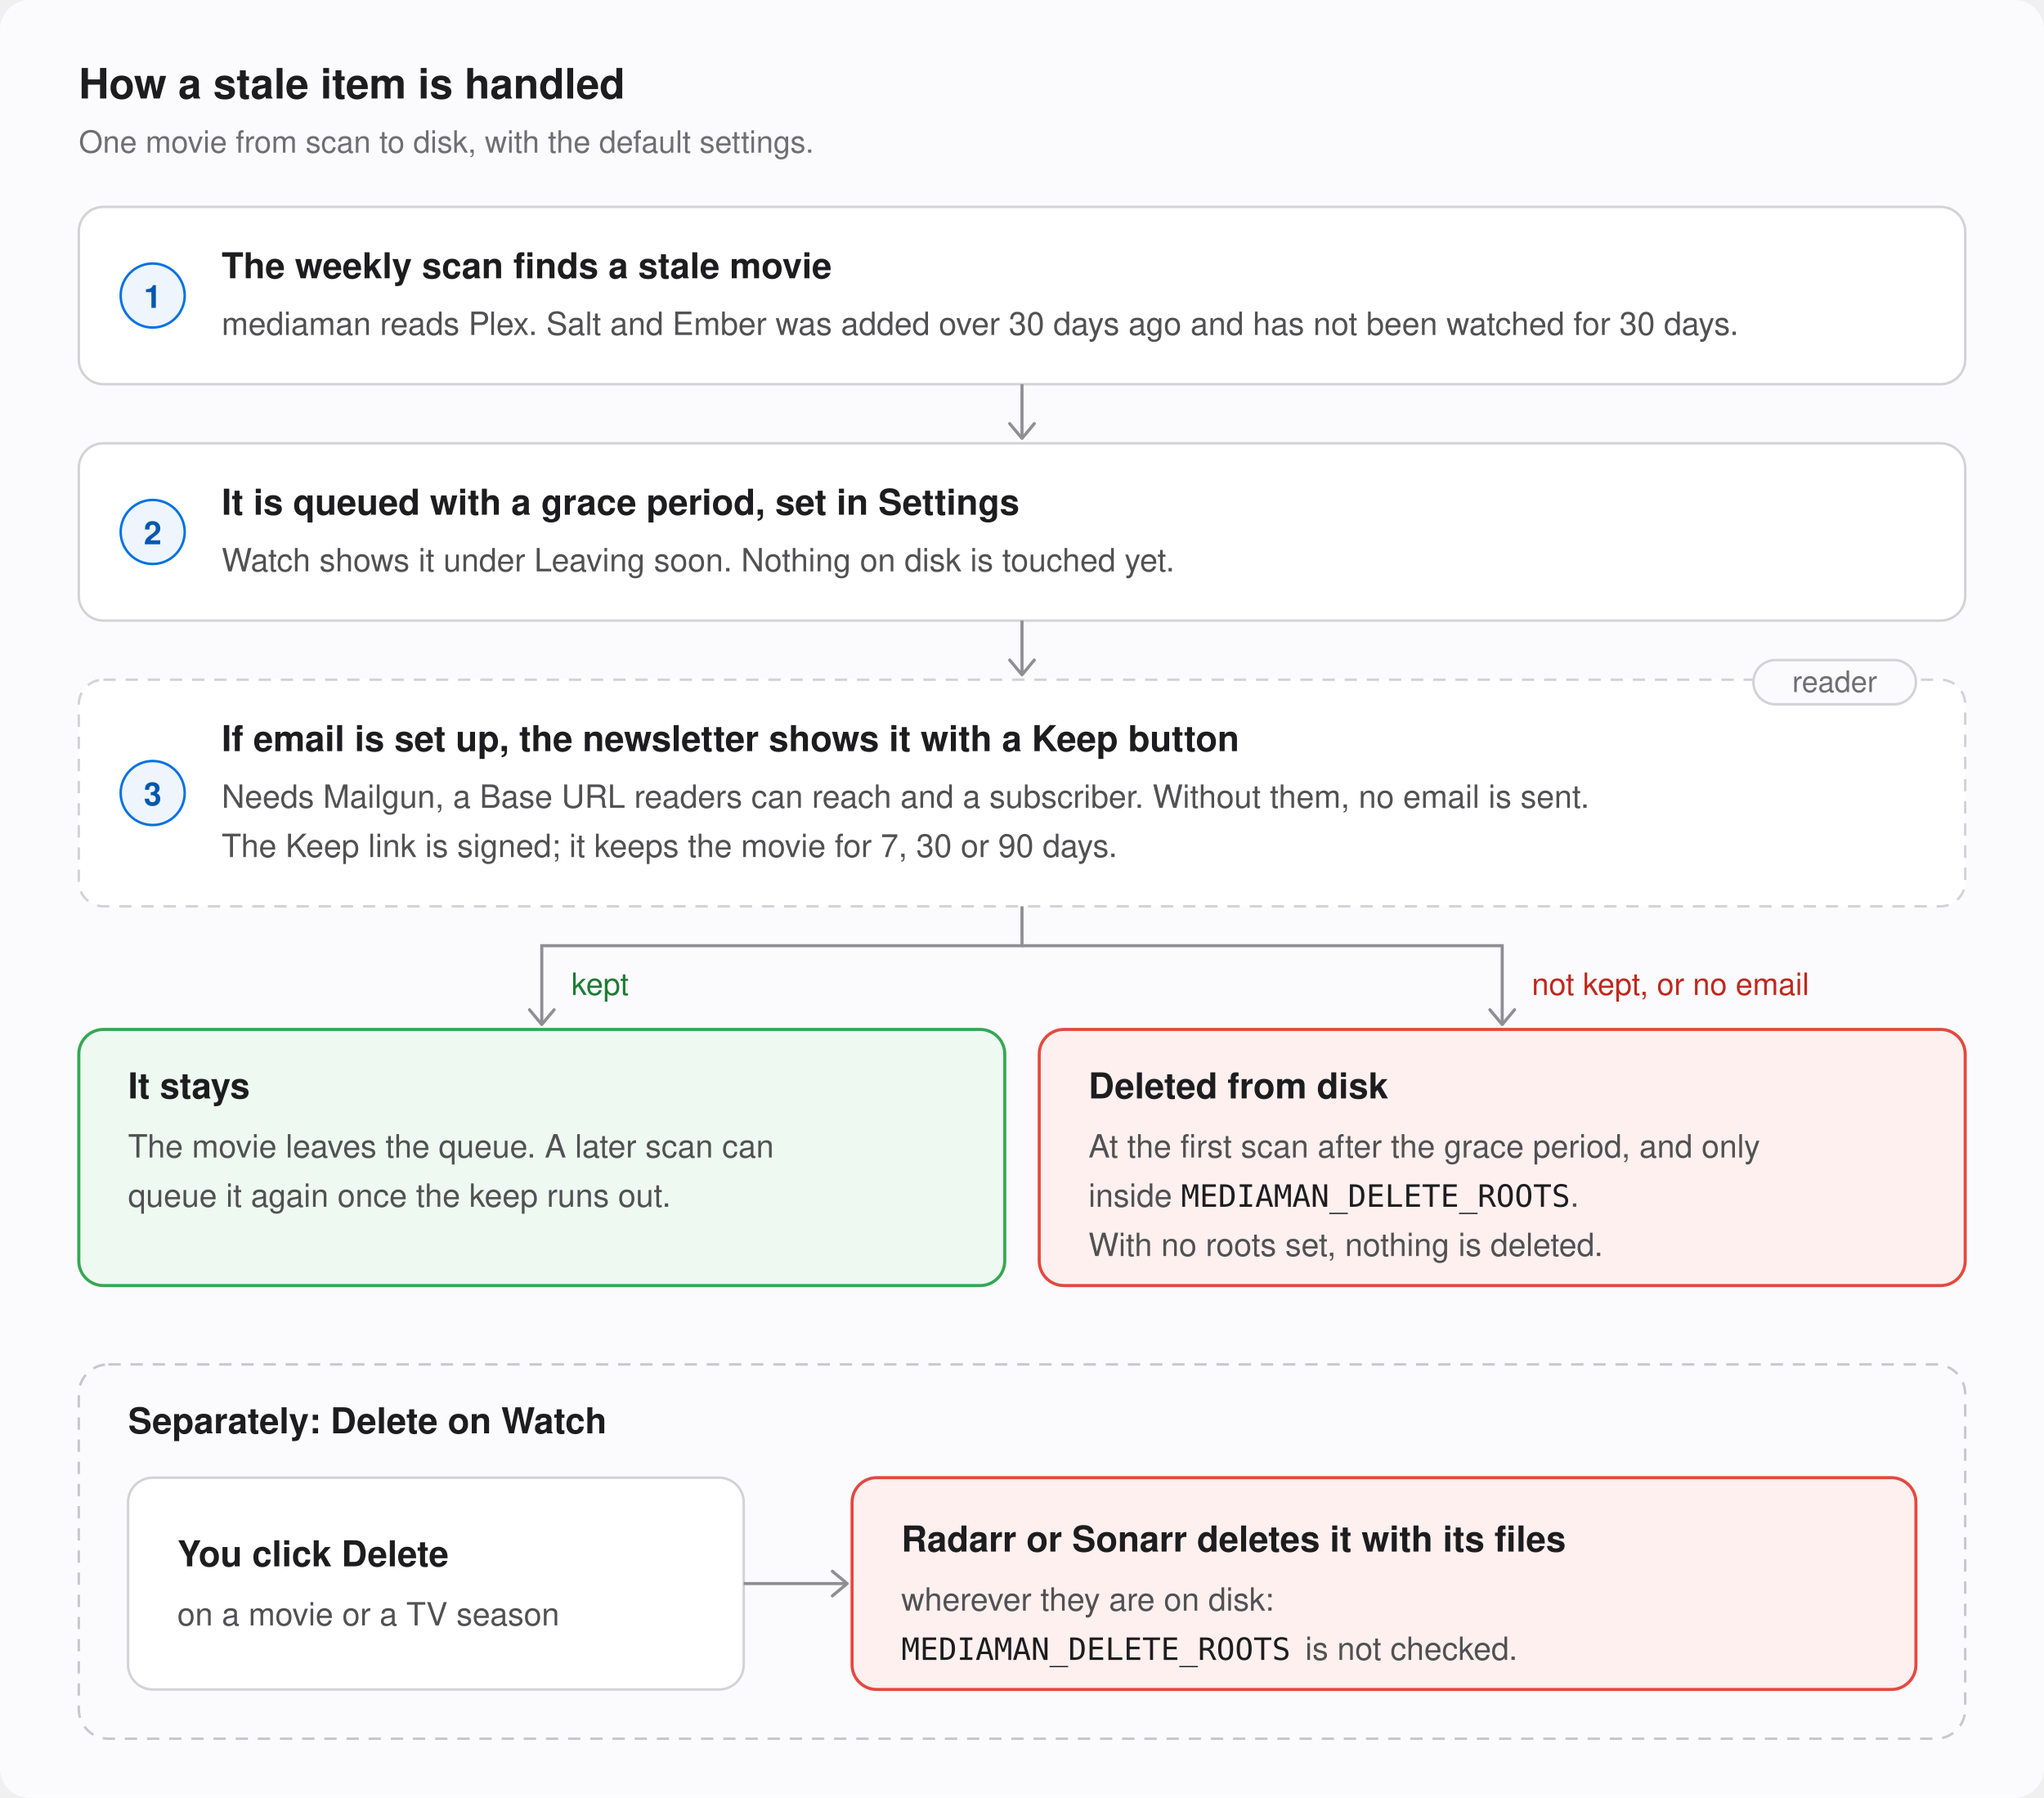
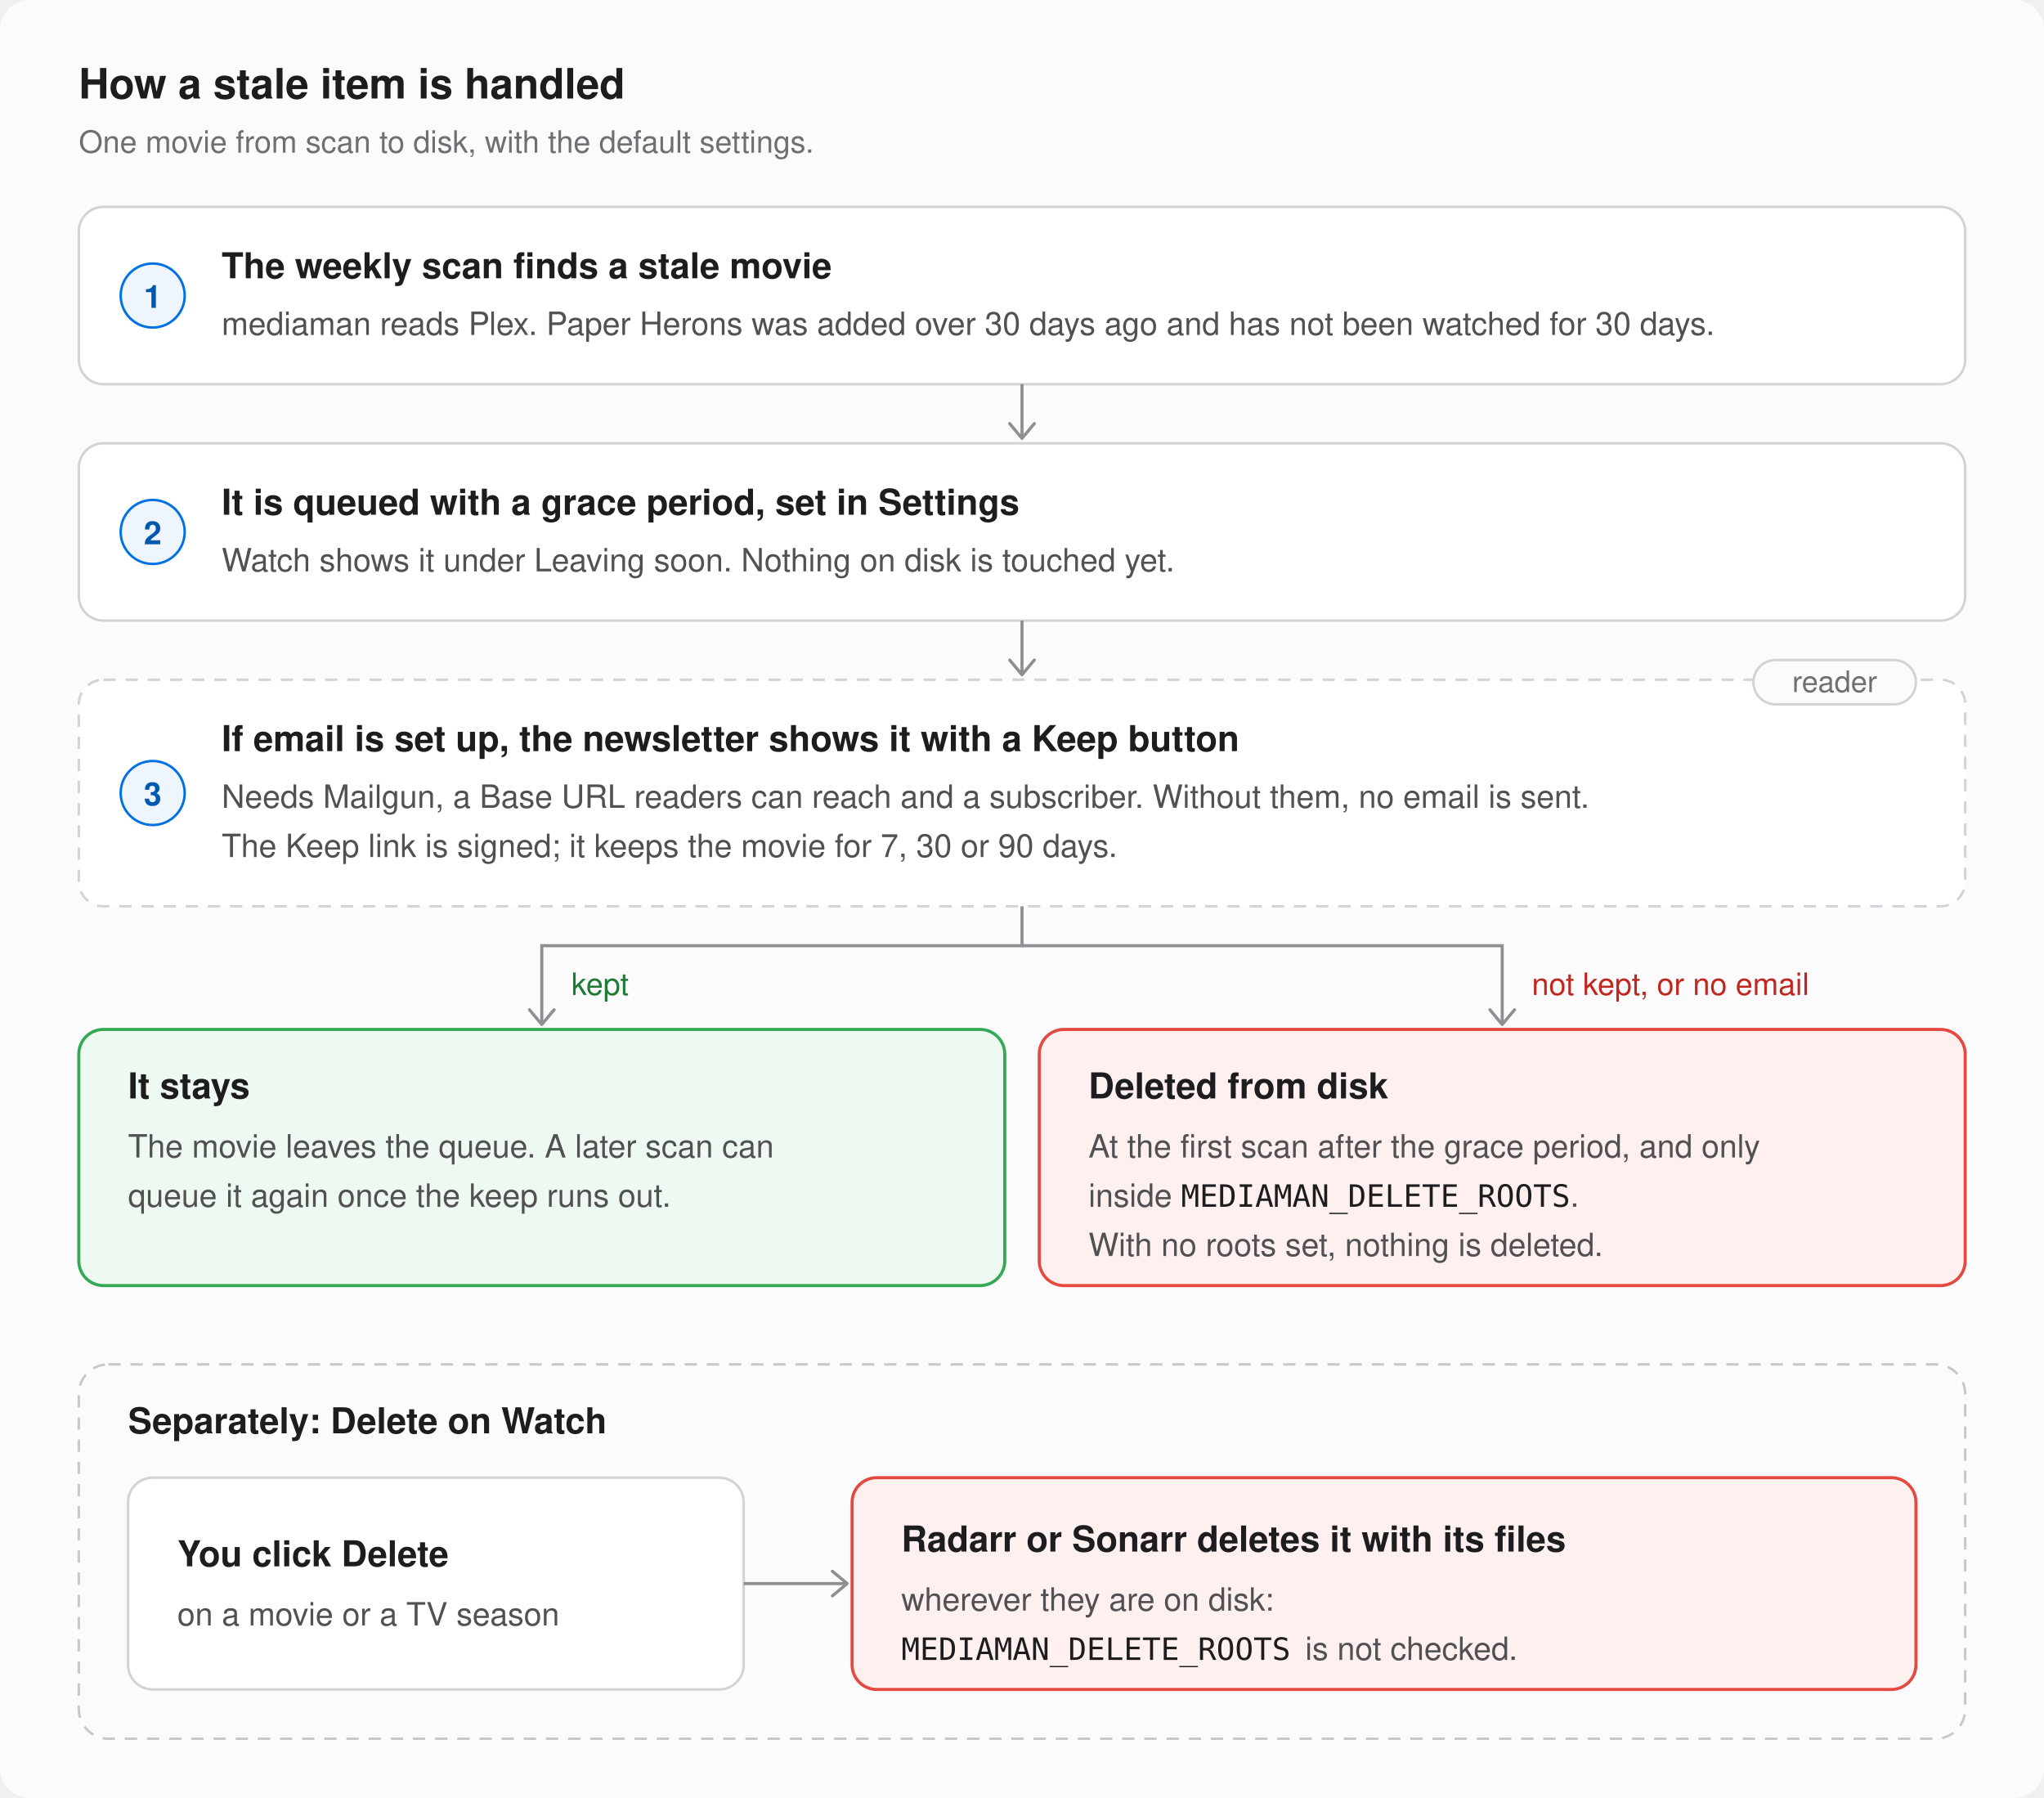
<svg xmlns="http://www.w3.org/2000/svg" width="830" height="730" viewBox="0 0 830 730" role="img" aria-labelledby="t d">
  <style>
  .bg { fill: #fbfbfd; }
  .card { fill: #ffffff; stroke: #d2d2d7; stroke-width: 1; }
  .keep { fill: #eef9f1; stroke: #34a853; stroke-width: 1.25; }
  .del { fill: #fdf0ef; stroke: #e5483e; stroke-width: 1.25; }
  .opt { stroke-dasharray: 5 4; }
  .panel { fill: none; stroke: #c7c7cc; stroke-width: 1; stroke-dasharray: 5 4; }
  .num { fill: #eef5fd; stroke: #0071e3; stroke-width: 1; }
  .numt { font: 600 13px -apple-system, BlinkMacSystemFont, "Segoe UI", Helvetica, Arial, sans-serif; fill: #0058b0; }
  .tag { fill: #fbfbfd; stroke: #d2d2d7; stroke-width: 1; }
  .tagt { font: 500 12px -apple-system, BlinkMacSystemFont, "Segoe UI", Helvetica, Arial, sans-serif; fill: #6e6e73; }
  .line { fill: none; stroke: #8e8e93; stroke-width: 1.25; }
  .head { fill: none; stroke: #8e8e93; stroke-width: 1.25; stroke-linecap: round; stroke-linejoin: round; }
  .h { font: 600 17px -apple-system, BlinkMacSystemFont, "Segoe UI", Helvetica, Arial, sans-serif; fill: #1d1d1f; }
  .n { font: 600 14.5px -apple-system, BlinkMacSystemFont, "Segoe UI", Helvetica, Arial, sans-serif; fill: #1d1d1f; }
  .s { font: 400 13px -apple-system, BlinkMacSystemFont, "Segoe UI", Helvetica, Arial, sans-serif; fill: #515154; }
  .lab { font: 500 12.5px -apple-system, BlinkMacSystemFont, "Segoe UI", Helvetica, Arial, sans-serif; fill: #6e6e73; }
  .kt { fill: #1e7b34; }
  .dt { fill: #c0281f; }
  .m { font: 500 12.5px ui-monospace, SFMono-Regular, Menlo, Consolas, monospace; fill: #1d1d1f; }
  @media (prefers-color-scheme: dark) {
    .bg, .tag { fill: #0d1117; }
    .card { fill: #1d1d1f; stroke: #3a3a3f; }
    .tag { stroke: #3a3a3f; }
    .keep { fill: #10291a; stroke: #30d158; }
    .del { fill: #331614; stroke: #ff6961; }
    .opt { stroke-dasharray: 5 4; }
  .panel { stroke: #48484d; }
    .num { fill: #10243b; stroke: #2997ff; }
    .numt { fill: #6cb6ff; }
    .tagt, .lab { fill: #a1a1a6; }
    .line, .head { stroke: #8e8e93; }
    .h, .n, .m { fill: #f5f5f7; }
    .s { fill: #c7c7cc; }
    .kt { fill: #4ade80; }
    .dt { fill: #ff8a80; }
  }
</style>
  <rect class="bg" width="830" height="730" rx="12" />
  <text class="h" x="32" y="40">How a stale item is handled</text>
  <text class="lab" x="32" y="62">One movie from scan to disk, with the default settings.</text>
  <rect class="card" x="32" y="84" width="766" height="72" rx="10" />
  <circle class="num" cx="62" cy="120" r="13" />
  <text class="numt" x="62" y="125" text-anchor="middle">1</text>
  <text class="n" x="90" y="113">The weekly scan finds a stale movie</text>
-   <text class="s" x="90" y="136">mediaman reads Plex. Salt and Ember was added over 30 days ago and has not been watched for 30 days.</text>
+   <text class="s" x="90" y="136">mediaman reads Plex. Paper Herons was added over 30 days ago and has not been watched for 30 days.</text>
  <path class="line" d="M415 156 V178" />
  <path class="head" d="M410 172 L415 178 L420 172" />
  <rect class="card" x="32" y="180" width="766" height="72" rx="10" />
  <circle class="num" cx="62" cy="216" r="13" />
  <text class="numt" x="62" y="221" text-anchor="middle">2</text>
  <text class="n" x="90" y="209">It is queued with a grace period, set in Settings</text>
  <text class="s" x="90" y="232">Watch shows it under Leaving soon. Nothing on disk is touched yet.</text>
  <path class="line" d="M415 252 V274" />
  <path class="head" d="M410 268 L415 274 L420 268" />
  <rect class="card opt" x="32" y="276" width="766" height="92" rx="10" />
  <rect class="tag" x="712" y="268" width="66" height="18" rx="9" />
  <text class="tagt" x="745" y="281" text-anchor="middle">reader</text>
  <circle class="num" cx="62" cy="322" r="13" />
  <text class="numt" x="62" y="327" text-anchor="middle">3</text>
  <text class="n" x="90" y="305">If email is set up, the newsletter shows it with a Keep button</text>
  <text class="s" x="90" y="328">Needs Mailgun, a Base URL readers can reach and a subscriber. Without them, no email is sent.</text>
  <text class="s" x="90" y="348">The Keep link is signed; it keeps the movie for 7, 30 or 90 days.</text>
  <path class="line" d="M415 368 V384 H220 V416" />
  <path class="head" d="M215 410 L220 416 L225 410" />
  <path class="line" d="M415 384 H610 V416" />
  <path class="head" d="M605 410 L610 416 L615 410" />
  <text class="lab kt" x="232" y="404">kept</text>
  <text class="lab dt" x="622" y="404">not kept, or no email</text>
  <rect class="keep" x="32" y="418" width="376" height="104" rx="10" />
  <text class="n" x="52" y="446">It stays</text>
  <text class="s" x="52" y="470">The movie leaves the queue. A later scan can</text>
  <text class="s" x="52" y="490">queue it again once the keep runs out.</text>
  <rect class="del" x="422" y="418" width="376" height="104" rx="10" />
  <text class="n" x="442" y="446">Deleted from disk</text>
  <text class="s" x="442" y="470">At the first scan after the grace period, and only</text>
  <text class="s" x="442" y="490">inside <tspan class="m" textLength="158" lengthAdjust="spacingAndGlyphs">MEDIAMAN_DELETE_ROOTS</tspan>.</text>
  <text class="s" x="442" y="510">With no roots set, nothing is deleted.</text>
  <rect class="panel" x="32" y="554" width="766" height="152" rx="12" />
  <text class="n" x="52" y="582">Separately: Delete on Watch</text>
  <rect class="card" x="52" y="600" width="250" height="86" rx="10" />
  <text class="n" x="72" y="636">You click Delete</text>
  <text class="s" x="72" y="660">on a movie or a TV season</text>
  <path class="line" d="M302 643 H344" />
  <path class="head" d="M338 638 L344 643 L338 648" />
  <rect class="del" x="346" y="600" width="432" height="86" rx="10" />
  <text class="n" x="366" y="630">Radarr or Sonarr deletes it with its files</text>
  <text class="s" x="366" y="654">wherever they are on disk:</text>
  <text class="m" x="366" y="674" textLength="158" lengthAdjust="spacingAndGlyphs">MEDIAMAN_DELETE_ROOTS</text>
  <text class="s" x="530" y="674">is not checked.</text>
</svg>
